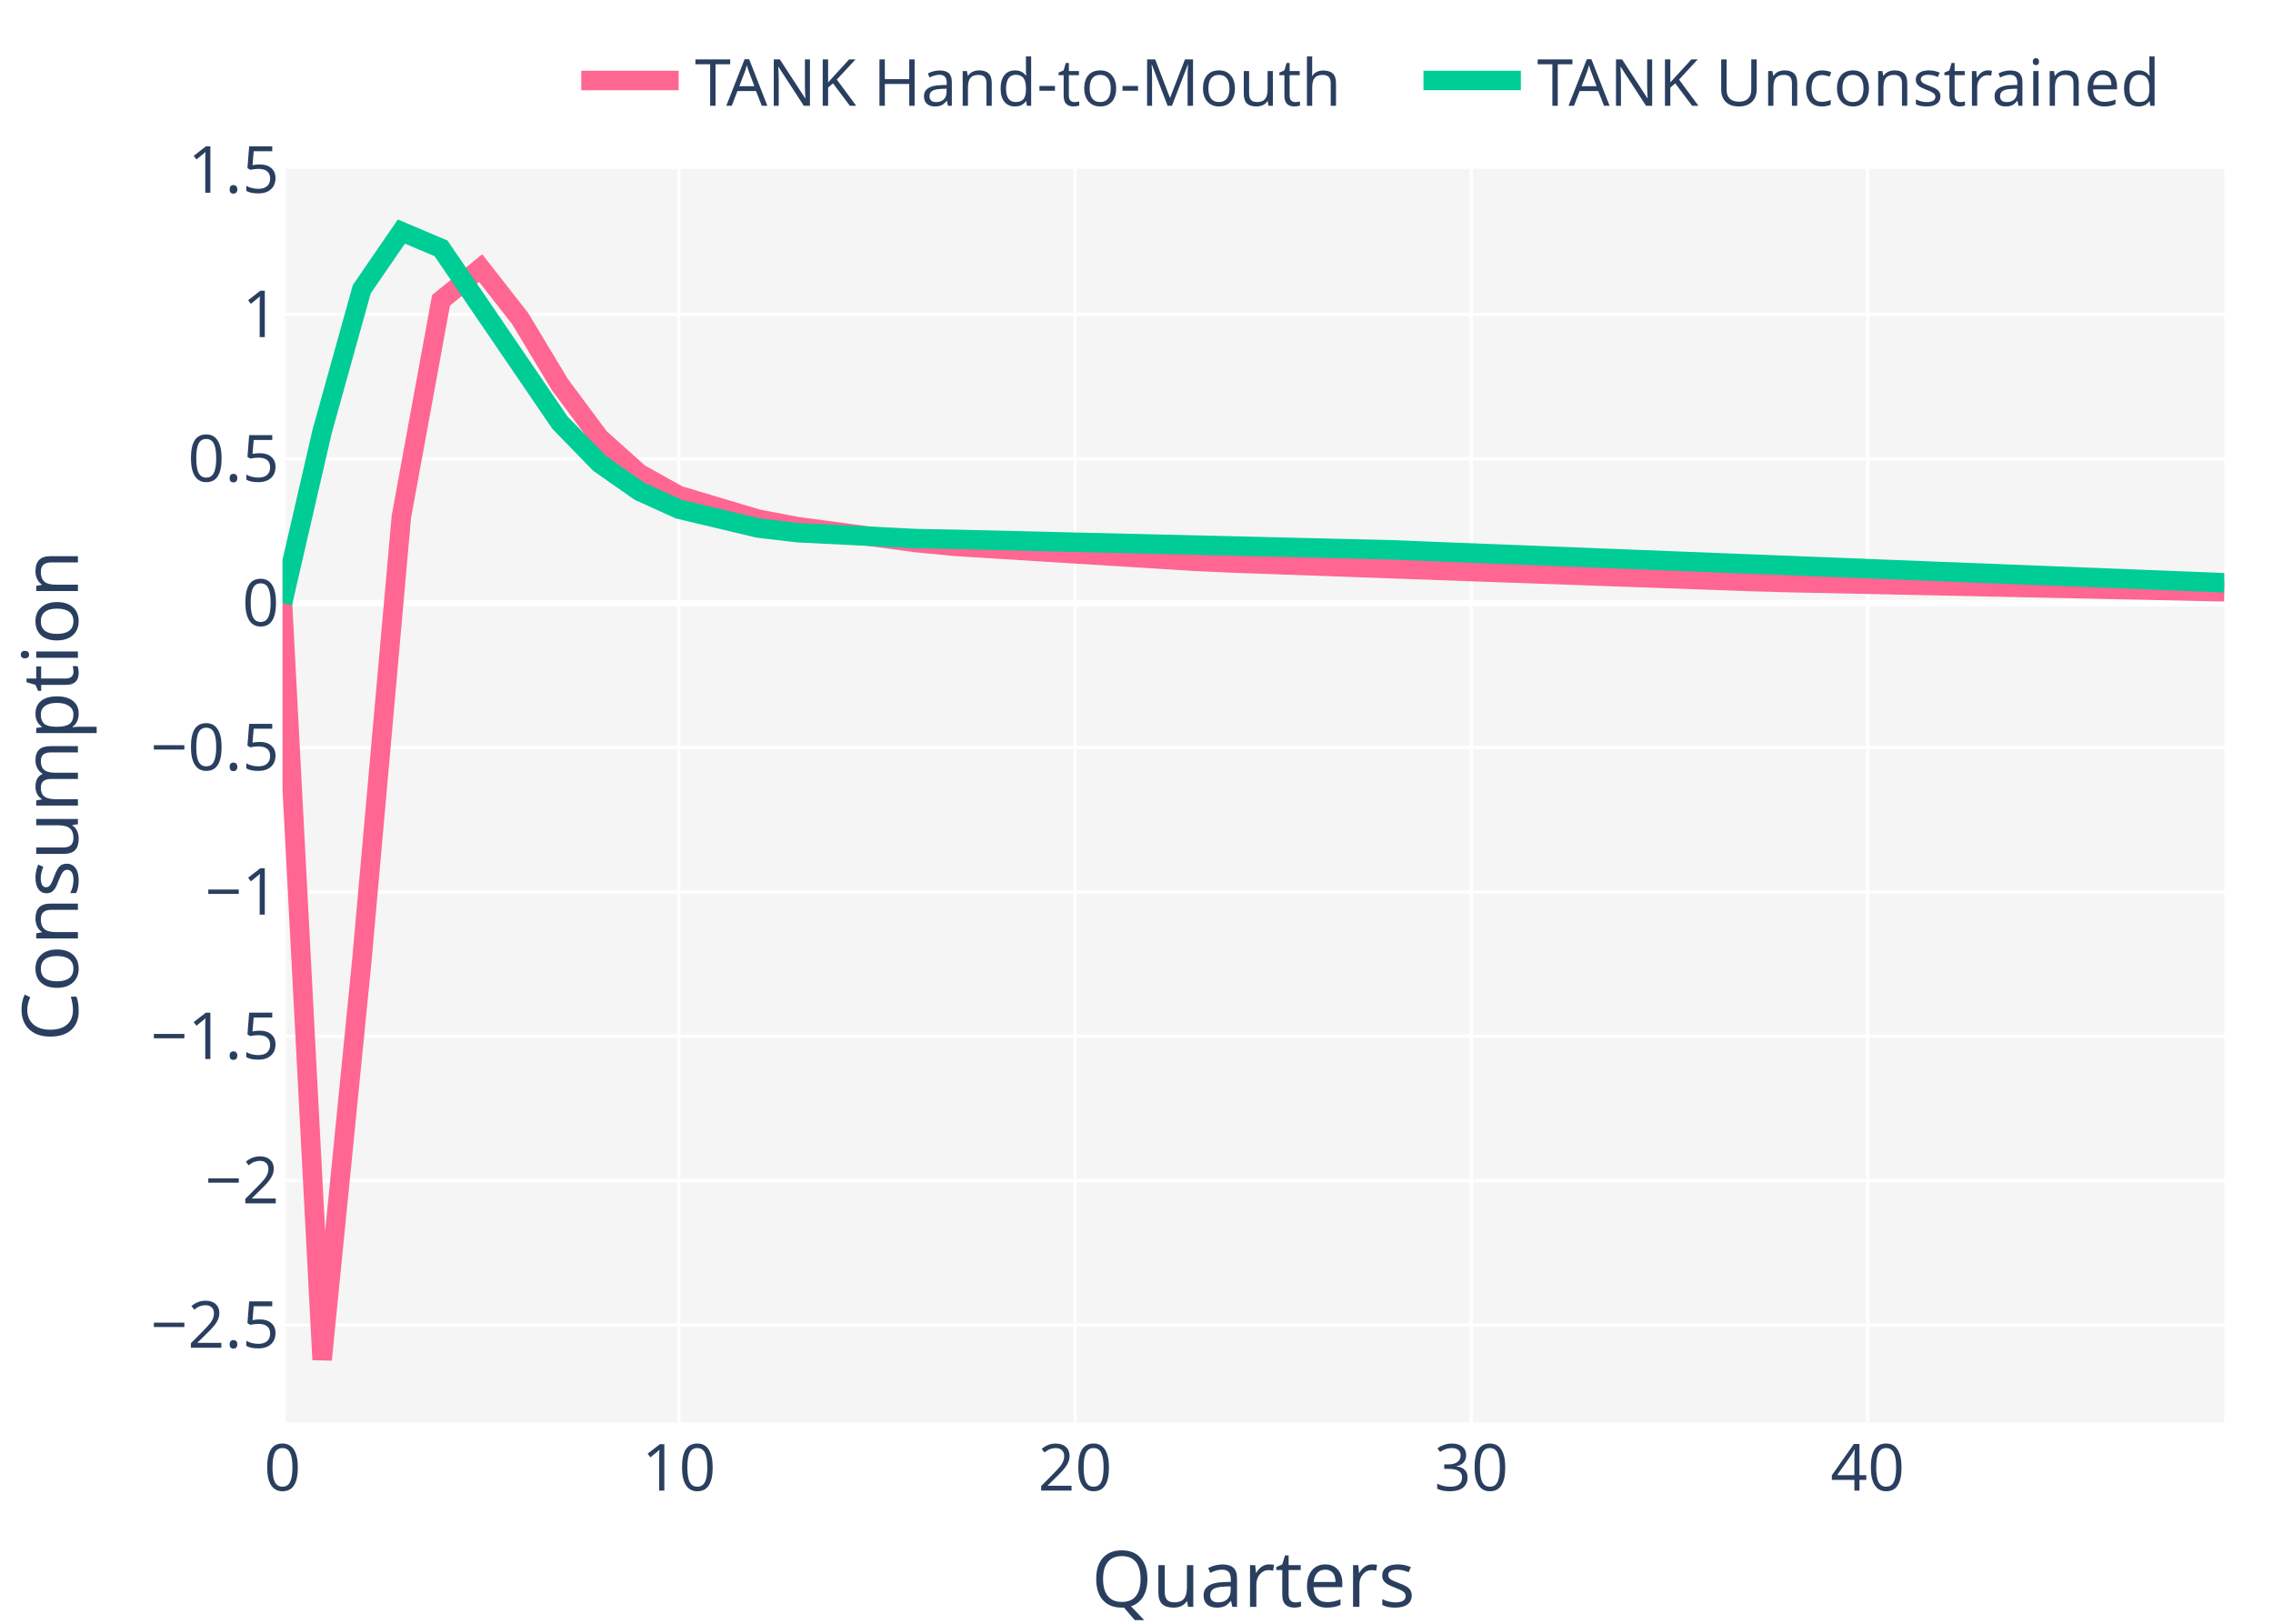
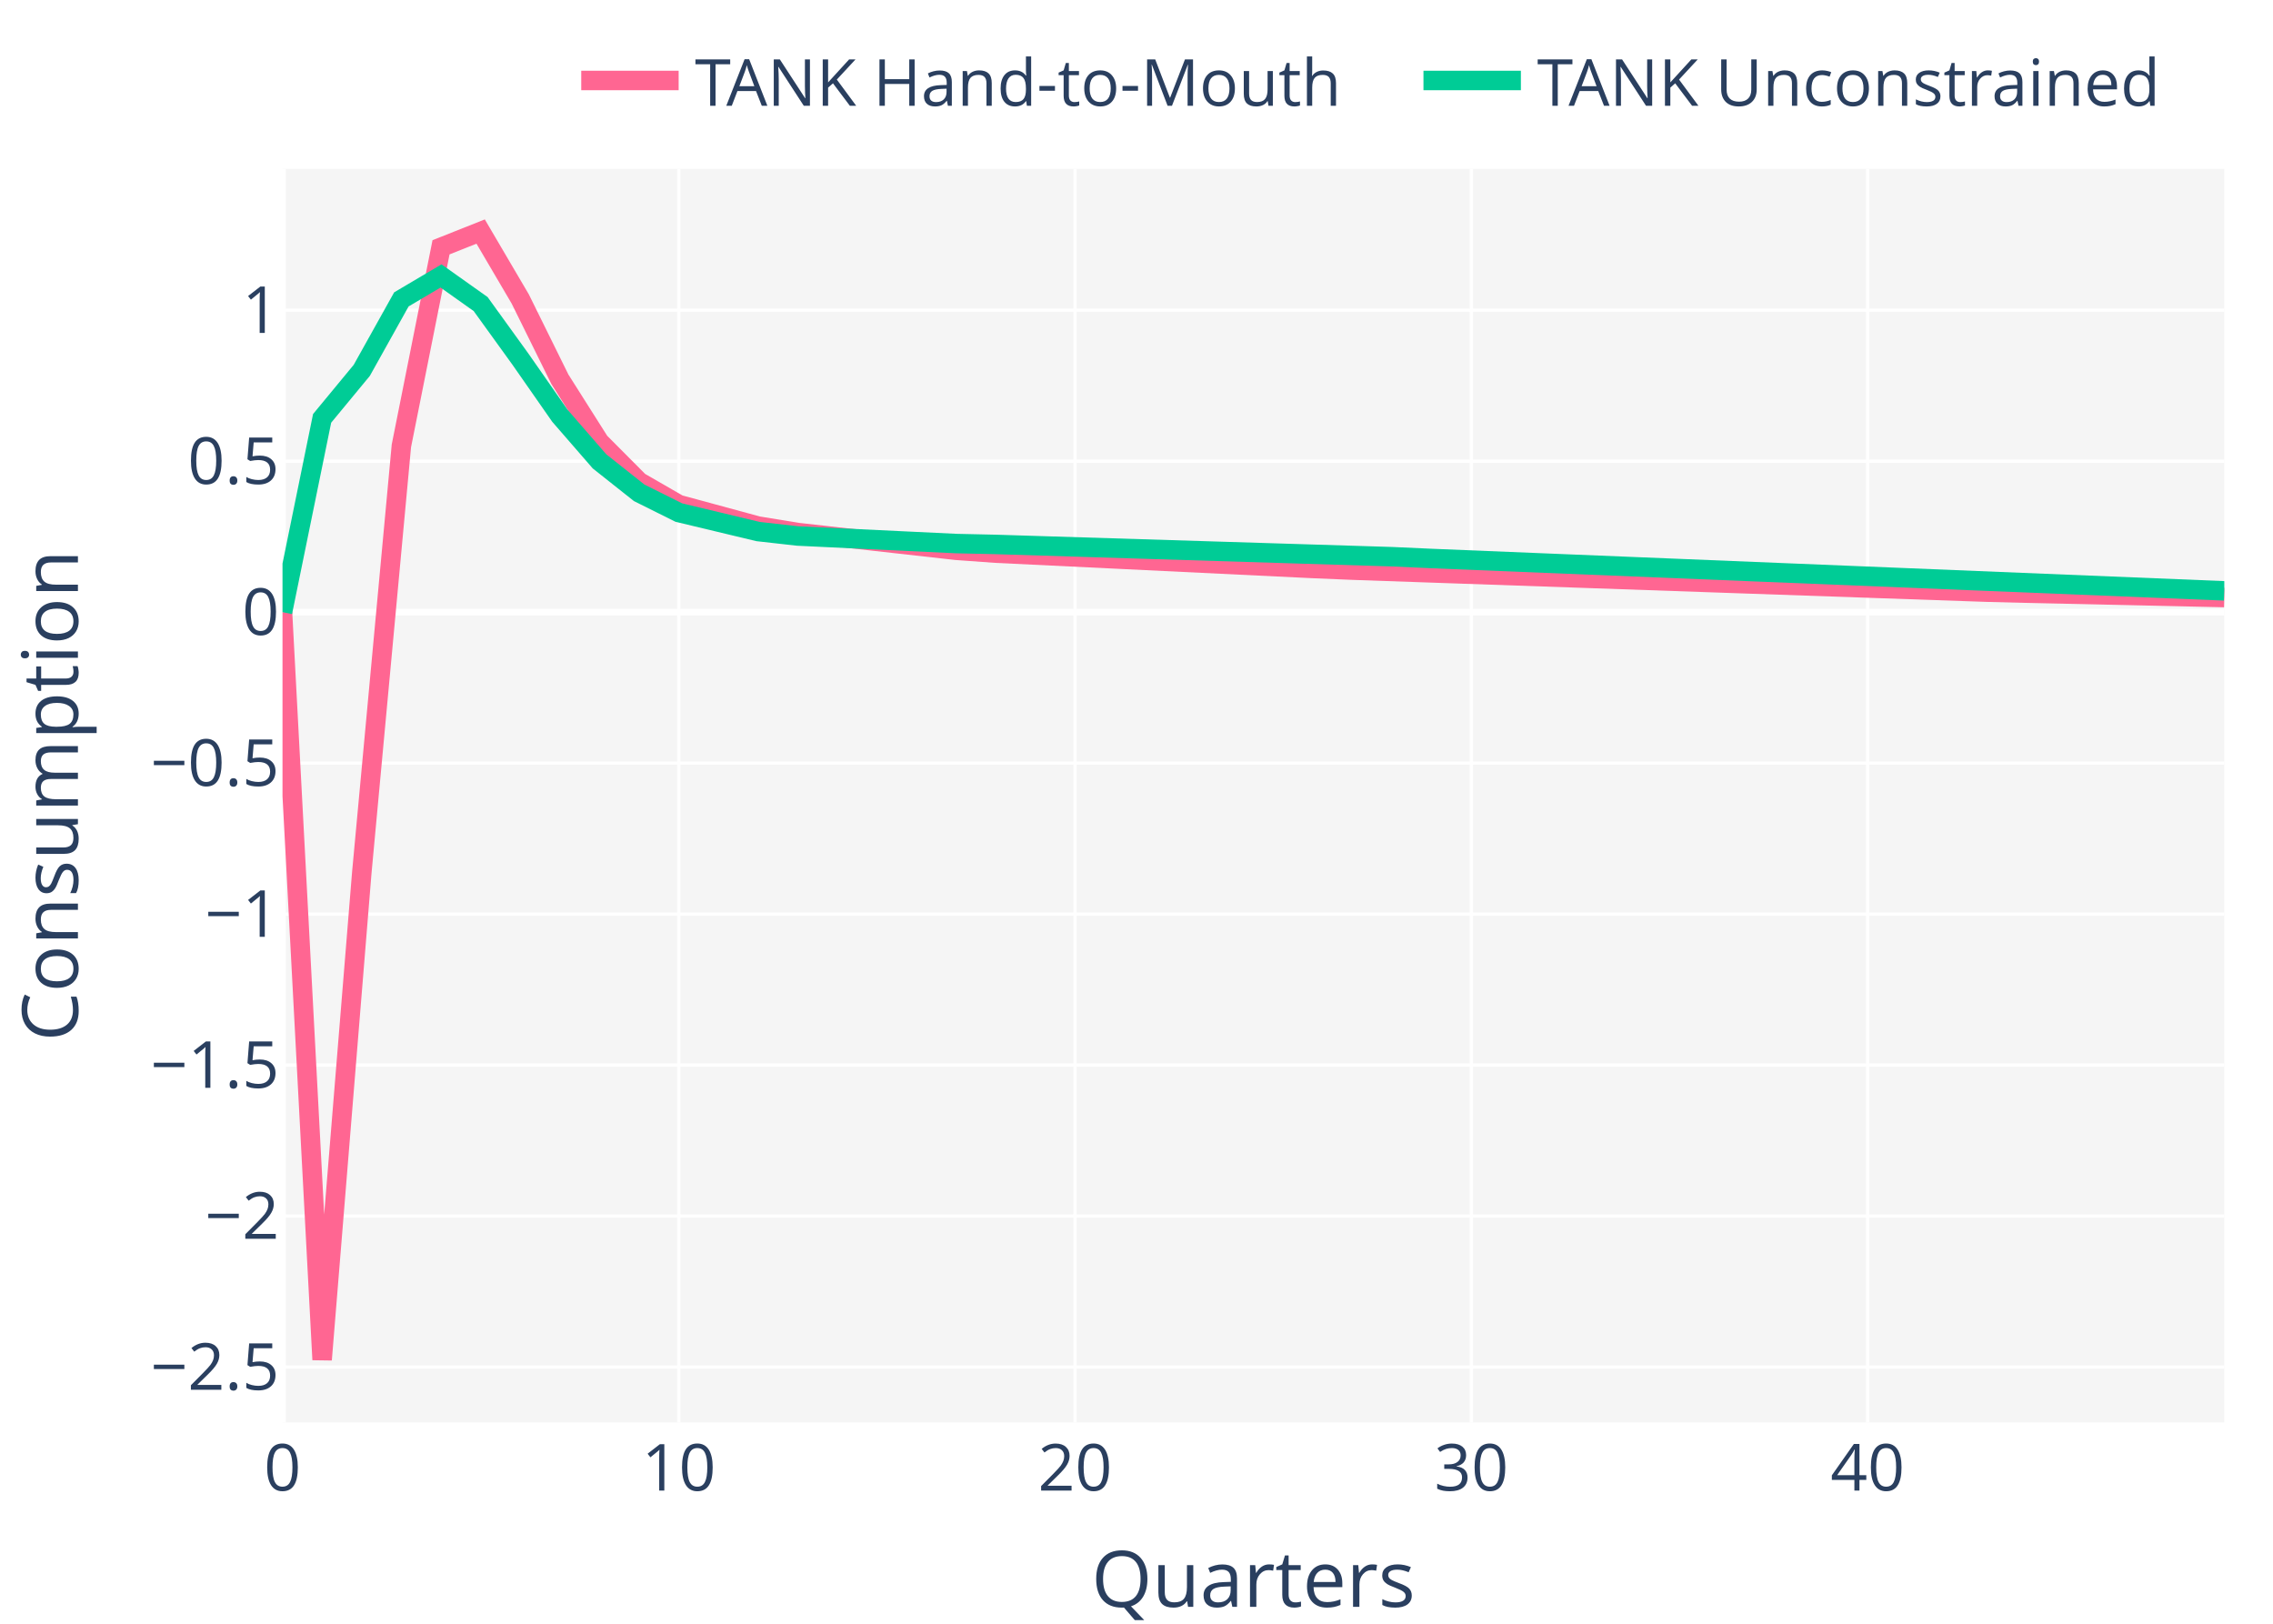
<svg xmlns="http://www.w3.org/2000/svg" class="main-svg" width="700" height="500" style="" viewBox="0 0 700 500">
  <rect x="0" y="0" width="700" height="500" style="fill: rgb(255, 255, 255); fill-opacity: 1;" />
-   <defs id="defs-255d50">
+   <defs id="defs-9ec5c1">
    <g class="clips">
-       <clipPath id="clip255d50xyplot" class="plotclip">
+       <clipPath id="clip9ec5c1xyplot" class="plotclip">
        <rect width="598" height="386" />
      </clipPath>
-       <clipPath class="axesclip" id="clip255d50x">
+       <clipPath class="axesclip" id="clip9ec5c1x">
        <rect x="87" y="0" width="598" height="500" />
      </clipPath>
-       <clipPath class="axesclip" id="clip255d50y">
+       <clipPath class="axesclip" id="clip9ec5c1y">
        <rect x="0" y="52" width="700" height="386" />
      </clipPath>
-       <clipPath class="axesclip" id="clip255d50xy">
+       <clipPath class="axesclip" id="clip9ec5c1xy">
        <rect x="87" y="52" width="598" height="386" />
      </clipPath>
    </g>
    <g class="gradients" />
    <g class="patterns" />
  </defs>
  <g class="bglayer">
    <rect class="bg" x="87" y="52" width="598" height="386" style="fill: rgb(245, 245, 245); fill-opacity: 1; stroke-width: 0;" />
  </g>
  <g class="layer-below">
    <g class="imagelayer" />
    <g class="shapelayer" />
  </g>
  <g class="cartesianlayer">
    <g class="subplot xy">
      <g class="layer-subplot">
        <g class="shapelayer" />
        <g class="imagelayer" />
      </g>
      <g class="minor-gridlayer">
        <g class="x" />
        <g class="y" />
      </g>
      <g class="gridlayer">
        <g class="x">
          <path class="xgrid crisp" transform="translate(209.04,0)" d="M0,52v386" style="stroke: rgb(255, 255, 255); stroke-opacity: 1; stroke-width: 1px;" />
          <path class="xgrid crisp" transform="translate(331.08,0)" d="M0,52v386" style="stroke: rgb(255, 255, 255); stroke-opacity: 1; stroke-width: 1px;" />
          <path class="xgrid crisp" transform="translate(453.12,0)" d="M0,52v386" style="stroke: rgb(255, 255, 255); stroke-opacity: 1; stroke-width: 1px;" />
          <path class="xgrid crisp" transform="translate(575.16,0)" d="M0,52v386" style="stroke: rgb(255, 255, 255); stroke-opacity: 1; stroke-width: 1px;" />
        </g>
        <g class="y">
-           <path class="ygrid crisp" transform="translate(0,408.01)" d="M87,0h598" style="stroke: rgb(255, 255, 255); stroke-opacity: 1; stroke-width: 1px;" />
-           <path class="ygrid crisp" transform="translate(0,363.56)" d="M87,0h598" style="stroke: rgb(255, 255, 255); stroke-opacity: 1; stroke-width: 1px;" />
-           <path class="ygrid crisp" transform="translate(0,319.1)" d="M87,0h598" style="stroke: rgb(255, 255, 255); stroke-opacity: 1; stroke-width: 1px;" />
-           <path class="ygrid crisp" transform="translate(0,274.64)" d="M87,0h598" style="stroke: rgb(255, 255, 255); stroke-opacity: 1; stroke-width: 1px;" />
-           <path class="ygrid crisp" transform="translate(0,230.18)" d="M87,0h598" style="stroke: rgb(255, 255, 255); stroke-opacity: 1; stroke-width: 1px;" />
-           <path class="ygrid crisp" transform="translate(0,141.27)" d="M87,0h598" style="stroke: rgb(255, 255, 255); stroke-opacity: 1; stroke-width: 1px;" />
-           <path class="ygrid crisp" transform="translate(0,96.81)" d="M87,0h598" style="stroke: rgb(255, 255, 255); stroke-opacity: 1; stroke-width: 1px;" />
+           <path class="ygrid crisp" transform="translate(0,420.95)" d="M87,0h598" style="stroke: rgb(255, 255, 255); stroke-opacity: 1; stroke-width: 1px;" />
+           <path class="ygrid crisp" transform="translate(0,374.46)" d="M87,0h598" style="stroke: rgb(255, 255, 255); stroke-opacity: 1; stroke-width: 1px;" />
+           <path class="ygrid crisp" transform="translate(0,327.97)" d="M87,0h598" style="stroke: rgb(255, 255, 255); stroke-opacity: 1; stroke-width: 1px;" />
+           <path class="ygrid crisp" transform="translate(0,281.48)" d="M87,0h598" style="stroke: rgb(255, 255, 255); stroke-opacity: 1; stroke-width: 1px;" />
+           <path class="ygrid crisp" transform="translate(0,234.99)" d="M87,0h598" style="stroke: rgb(255, 255, 255); stroke-opacity: 1; stroke-width: 1px;" />
+           <path class="ygrid crisp" transform="translate(0,142.01)" d="M87,0h598" style="stroke: rgb(255, 255, 255); stroke-opacity: 1; stroke-width: 1px;" />
+           <path class="ygrid crisp" transform="translate(0,95.52)" d="M87,0h598" style="stroke: rgb(255, 255, 255); stroke-opacity: 1; stroke-width: 1px;" />
        </g>
      </g>
      <g class="zerolinelayer">
        <path class="xzl zl crisp" transform="translate(87,0)" d="M0,52v386" style="stroke: rgb(255, 255, 255); stroke-opacity: 1; stroke-width: 2px;" />
-         <path class="yzl zl crisp" transform="translate(0,185.72)" d="M87,0h598" style="stroke: rgb(255, 255, 255); stroke-opacity: 1; stroke-width: 2px;" />
+         <path class="yzl zl crisp" transform="translate(0,188.5)" d="M87,0h598" style="stroke: rgb(255, 255, 255); stroke-opacity: 1; stroke-width: 2px;" />
      </g>
      <path class="xlines-below" />
      <path class="ylines-below" />
      <g class="overlines-below" />
      <g class="xaxislayer-below" />
      <g class="yaxislayer-below" />
      <g class="overaxes-below" />
-       <g class="plot" transform="translate(87,52)" clip-path="url(#clip255d50xyplot)">
+       <g class="plot" transform="translate(87,52)" clip-path="url(#clip9ec5c1xyplot)">
        <g class="scatterlayer mlayer">
-           <g class="trace scatter tracefb589e" style="stroke-miterlimit: 2; opacity: 1;">
+           <g class="trace scatter trace68545f" style="stroke-miterlimit: 2; opacity: 1;">
            <g class="fills" />
            <g class="errorbars" />
            <g class="lines">
-               <path class="js-line" d="M0,133.72L12.2,366.7L24.41,244.03L36.61,107.09L48.82,40.48L61.02,30.55L73.22,46.15L85.43,66.45L97.63,82.83L109.84,93.78L122.04,100.58L146.45,107.87L158.65,110.18L195.27,115.09L207.47,116.26L280.69,120.82L292.9,121.38L451.55,127.05L463.76,127.39L598,130.23" style="vector-effect: non-scaling-stroke; fill: none; stroke: rgb(255, 102, 146); stroke-opacity: 1; stroke-width: 6px; opacity: 1;" />
+               <path class="js-line" d="M0,136.5L12.2,366.7L24.41,216.82L36.61,85.3L48.82,24.15L61.02,19.3L73.22,40.07L85.43,64.8L97.63,84.07L109.84,96.34L122.04,103.37L146.45,109.99L158.65,111.98L207.47,117.45L219.67,118.33L317.31,123.05L329.51,123.56L524.78,130.34L536.98,130.65L598,132" style="vector-effect: non-scaling-stroke; fill: none; stroke: rgb(255, 102, 146); stroke-opacity: 1; stroke-width: 6px; opacity: 1;" />
            </g>
            <g class="points" />
            <g class="text" />
          </g>
-           <g class="trace scatter tracefc5ee0" style="stroke-miterlimit: 2; opacity: 1;">
+           <g class="trace scatter trace964527" style="stroke-miterlimit: 2; opacity: 1;">
            <g class="fills" />
            <g class="errorbars" />
            <g class="lines">
-               <path class="js-line" d="M0,133.72L12.2,80.88L24.41,37.07L36.61,19.3L48.82,24.48L85.43,78.14L97.63,90.68L109.84,99.23L122.04,104.78L146.45,110.59L158.65,112.03L195.27,113.86L207.47,114.09L341.71,117.31L353.92,117.81L598,127.45" style="vector-effect: non-scaling-stroke; fill: none; stroke: rgb(0, 204, 150); stroke-opacity: 1; stroke-width: 6px; opacity: 1;" />
+               <path class="js-line" d="M0,136.5L12.2,76.83L24.41,62.05L36.61,40.19L48.82,32.97L61.02,41.63L73.22,58.52L85.43,76.02L97.63,90.07L109.84,99.75L122.04,105.83L146.45,111.68L158.65,113.05L207.47,115.38L219.67,115.65L341.71,119.43L353.92,119.98L598,129.94" style="vector-effect: non-scaling-stroke; fill: none; stroke: rgb(0, 204, 150); stroke-opacity: 1; stroke-width: 6px; opacity: 1;" />
            </g>
            <g class="points" />
            <g class="text" />
          </g>
        </g>
      </g>
      <g class="overplot" />
      <path class="xlines-above crisp" d="M0,0" style="fill: none;" />
      <path class="ylines-above crisp" d="M0,0" style="fill: none;" />
      <g class="overlines-above" />
      <g class="xaxislayer-above">
        <g class="xtick">
          <text text-anchor="middle" x="0" y="459" transform="translate(87,0)" style="font-family: 'Open Sans', verdana, arial, sans-serif; font-size: 20px; fill: rgb(42, 63, 95); fill-opacity: 1; white-space: pre; opacity: 1;">0</text>
        </g>
        <g class="xtick">
          <text text-anchor="middle" x="0" y="459" style="font-family: 'Open Sans', verdana, arial, sans-serif; font-size: 20px; fill: rgb(42, 63, 95); fill-opacity: 1; white-space: pre; opacity: 1;" transform="translate(209.04,0)">10</text>
        </g>
        <g class="xtick">
          <text text-anchor="middle" x="0" y="459" style="font-family: 'Open Sans', verdana, arial, sans-serif; font-size: 20px; fill: rgb(42, 63, 95); fill-opacity: 1; white-space: pre; opacity: 1;" transform="translate(331.08,0)">20</text>
        </g>
        <g class="xtick">
          <text text-anchor="middle" x="0" y="459" style="font-family: 'Open Sans', verdana, arial, sans-serif; font-size: 20px; fill: rgb(42, 63, 95); fill-opacity: 1; white-space: pre; opacity: 1;" transform="translate(453.12,0)">30</text>
        </g>
        <g class="xtick">
          <text text-anchor="middle" x="0" y="459" style="font-family: 'Open Sans', verdana, arial, sans-serif; font-size: 20px; fill: rgb(42, 63, 95); fill-opacity: 1; white-space: pre; opacity: 1;" transform="translate(575.16,0)">40</text>
        </g>
      </g>
      <g class="yaxislayer-above">
        <g class="ytick">
-           <text text-anchor="end" x="86" y="7" transform="translate(0,408.01)" style="font-family: 'Open Sans', verdana, arial, sans-serif; font-size: 20px; fill: rgb(42, 63, 95); fill-opacity: 1; white-space: pre; opacity: 1;">−2.5</text>
-         </g>
-         <g class="ytick">
-           <text text-anchor="end" x="86" y="7" style="font-family: 'Open Sans', verdana, arial, sans-serif; font-size: 20px; fill: rgb(42, 63, 95); fill-opacity: 1; white-space: pre; opacity: 1;" transform="translate(0,363.56)">−2</text>
-         </g>
-         <g class="ytick">
-           <text text-anchor="end" x="86" y="7" style="font-family: 'Open Sans', verdana, arial, sans-serif; font-size: 20px; fill: rgb(42, 63, 95); fill-opacity: 1; white-space: pre; opacity: 1;" transform="translate(0,319.1)">−1.5</text>
-         </g>
-         <g class="ytick">
-           <text text-anchor="end" x="86" y="7" style="font-family: 'Open Sans', verdana, arial, sans-serif; font-size: 20px; fill: rgb(42, 63, 95); fill-opacity: 1; white-space: pre; opacity: 1;" transform="translate(0,274.64)">−1</text>
-         </g>
-         <g class="ytick">
-           <text text-anchor="end" x="86" y="7" style="font-family: 'Open Sans', verdana, arial, sans-serif; font-size: 20px; fill: rgb(42, 63, 95); fill-opacity: 1; white-space: pre; opacity: 1;" transform="translate(0,230.18)">−0.5</text>
-         </g>
-         <g class="ytick">
-           <text text-anchor="end" x="86" y="7" style="font-family: 'Open Sans', verdana, arial, sans-serif; font-size: 20px; fill: rgb(42, 63, 95); fill-opacity: 1; white-space: pre; opacity: 1;" transform="translate(0,185.72)">0</text>
-         </g>
-         <g class="ytick">
-           <text text-anchor="end" x="86" y="7" style="font-family: 'Open Sans', verdana, arial, sans-serif; font-size: 20px; fill: rgb(42, 63, 95); fill-opacity: 1; white-space: pre; opacity: 1;" transform="translate(0,141.27)">0.5</text>
-         </g>
-         <g class="ytick">
-           <text text-anchor="end" x="86" y="7" style="font-family: 'Open Sans', verdana, arial, sans-serif; font-size: 20px; fill: rgb(42, 63, 95); fill-opacity: 1; white-space: pre; opacity: 1;" transform="translate(0,96.81)">1</text>
-         </g>
-         <g class="ytick">
-           <text text-anchor="end" x="86" y="7" style="font-family: 'Open Sans', verdana, arial, sans-serif; font-size: 20px; fill: rgb(42, 63, 95); fill-opacity: 1; white-space: pre; opacity: 1;" transform="translate(0,52.35)">1.5</text>
+           <text text-anchor="end" x="86" y="7" transform="translate(0,420.95)" style="font-family: 'Open Sans', verdana, arial, sans-serif; font-size: 20px; fill: rgb(42, 63, 95); fill-opacity: 1; white-space: pre; opacity: 1;">−2.5</text>
+         </g>
+         <g class="ytick">
+           <text text-anchor="end" x="86" y="7" style="font-family: 'Open Sans', verdana, arial, sans-serif; font-size: 20px; fill: rgb(42, 63, 95); fill-opacity: 1; white-space: pre; opacity: 1;" transform="translate(0,374.46)">−2</text>
+         </g>
+         <g class="ytick">
+           <text text-anchor="end" x="86" y="7" style="font-family: 'Open Sans', verdana, arial, sans-serif; font-size: 20px; fill: rgb(42, 63, 95); fill-opacity: 1; white-space: pre; opacity: 1;" transform="translate(0,327.97)">−1.5</text>
+         </g>
+         <g class="ytick">
+           <text text-anchor="end" x="86" y="7" style="font-family: 'Open Sans', verdana, arial, sans-serif; font-size: 20px; fill: rgb(42, 63, 95); fill-opacity: 1; white-space: pre; opacity: 1;" transform="translate(0,281.48)">−1</text>
+         </g>
+         <g class="ytick">
+           <text text-anchor="end" x="86" y="7" style="font-family: 'Open Sans', verdana, arial, sans-serif; font-size: 20px; fill: rgb(42, 63, 95); fill-opacity: 1; white-space: pre; opacity: 1;" transform="translate(0,234.99)">−0.5</text>
+         </g>
+         <g class="ytick">
+           <text text-anchor="end" x="86" y="7" style="font-family: 'Open Sans', verdana, arial, sans-serif; font-size: 20px; fill: rgb(42, 63, 95); fill-opacity: 1; white-space: pre; opacity: 1;" transform="translate(0,188.5)">0</text>
+         </g>
+         <g class="ytick">
+           <text text-anchor="end" x="86" y="7" style="font-family: 'Open Sans', verdana, arial, sans-serif; font-size: 20px; fill: rgb(42, 63, 95); fill-opacity: 1; white-space: pre; opacity: 1;" transform="translate(0,142.01)">0.5</text>
+         </g>
+         <g class="ytick">
+           <text text-anchor="end" x="86" y="7" style="font-family: 'Open Sans', verdana, arial, sans-serif; font-size: 20px; fill: rgb(42, 63, 95); fill-opacity: 1; white-space: pre; opacity: 1;" transform="translate(0,95.52)">1</text>
        </g>
      </g>
      <g class="overaxes-above" />
    </g>
  </g>
  <g class="polarlayer" />
  <g class="smithlayer" />
  <g class="ternarylayer" />
  <g class="geolayer" />
  <g class="funnelarealayer" />
  <g class="pielayer" />
  <g class="iciclelayer" />
  <g class="treemaplayer" />
  <g class="sunburstlayer" />
  <g class="glimages" />
-   <defs id="topdefs-255d50">
+   <defs id="topdefs-9ec5c1">
    <g class="clips" />
-     <clipPath id="legend255d50">
+     <clipPath id="legend9ec5c1">
      <rect width="511" height="39" x="0" y="0" />
    </clipPath>
  </defs>
  <g class="layer-above">
    <g class="imagelayer" />
    <g class="shapelayer" />
  </g>
  <g class="infolayer">
    <g class="legend" pointer-events="all" transform="translate(174,5.28)">
      <rect class="bg" shape-rendering="crispEdges" width="511" height="39" x="0" y="0" style="stroke: rgb(68, 68, 68); stroke-opacity: 1; fill: rgb(255, 255, 255); fill-opacity: 1; stroke-width: 0px;" />
-       <g class="scrollbox" transform="" clip-path="url(#legend255d50)">
+       <g class="scrollbox" transform="" clip-path="url(#legend9ec5c1)">
        <g class="groups" transform="">
          <g class="traces" transform="translate(0,19.5)" style="opacity: 1;">
            <text class="legendtext" text-anchor="start" x="40" y="7.8" style="font-family: 'Open Sans', verdana, arial, sans-serif; font-size: 20px; fill: rgb(42, 63, 95); fill-opacity: 1; white-space: pre;">TANK Hand-to-Mouth</text>
            <g class="layers" style="opacity: 1;">
              <g class="legendfill" />
              <g class="legendlines">
                <path class="js-line" d="M5,0h30" style="fill: none; stroke: rgb(255, 102, 146); stroke-opacity: 1; stroke-width: 6px;" />
              </g>
              <g class="legendsymbols">
                <g class="legendpoints" />
              </g>
            </g>
            <rect class="legendtoggle" x="0" y="-14.5" width="256.875" height="29" style="fill: rgb(0, 0, 0); fill-opacity: 0;" />
          </g>
        </g>
        <g class="groups" transform="translate(259.375,0)">
          <g class="traces" transform="translate(0,19.5)" style="opacity: 1;">
            <text class="legendtext" text-anchor="start" x="40" y="7.8" style="font-family: 'Open Sans', verdana, arial, sans-serif; font-size: 20px; fill: rgb(42, 63, 95); fill-opacity: 1; white-space: pre;">TANK Unconstrained</text>
            <g class="layers" style="opacity: 1;">
              <g class="legendfill" />
              <g class="legendlines">
                <path class="js-line" d="M5,0h30" style="fill: none; stroke: rgb(0, 204, 150); stroke-opacity: 1; stroke-width: 6px;" />
              </g>
              <g class="legendsymbols">
                <g class="legendpoints" />
              </g>
            </g>
            <rect class="legendtoggle" x="0" y="-14.5" width="248.234" height="29" style="fill: rgb(0, 0, 0); fill-opacity: 0;" />
          </g>
        </g>
      </g>
      <rect class="scrollbar" rx="20" ry="3" width="0" height="0" x="0" y="0" style="fill: rgb(128, 139, 164); fill-opacity: 1;" />
    </g>
    <g class="g-gtitle" />
    <g class="g-xtitle">
      <text class="xtitle" x="386" y="494.8" text-anchor="middle" style="font-family: 'Open Sans', verdana, arial, sans-serif; font-size: 24px; fill: rgb(42, 63, 95); opacity: 1; font-weight: normal; white-space: pre;">Quarters</text>
    </g>
    <g class="g-ytitle" transform="translate(18.87793,0)">
      <text class="ytitle" transform="rotate(-90,5.121875,245)" x="5.122" y="245" text-anchor="middle" style="font-family: 'Open Sans', verdana, arial, sans-serif; font-size: 24px; fill: rgb(42, 63, 95); opacity: 1; font-weight: normal; white-space: pre;">Consumption</text>
    </g>
  </g>
</svg>
